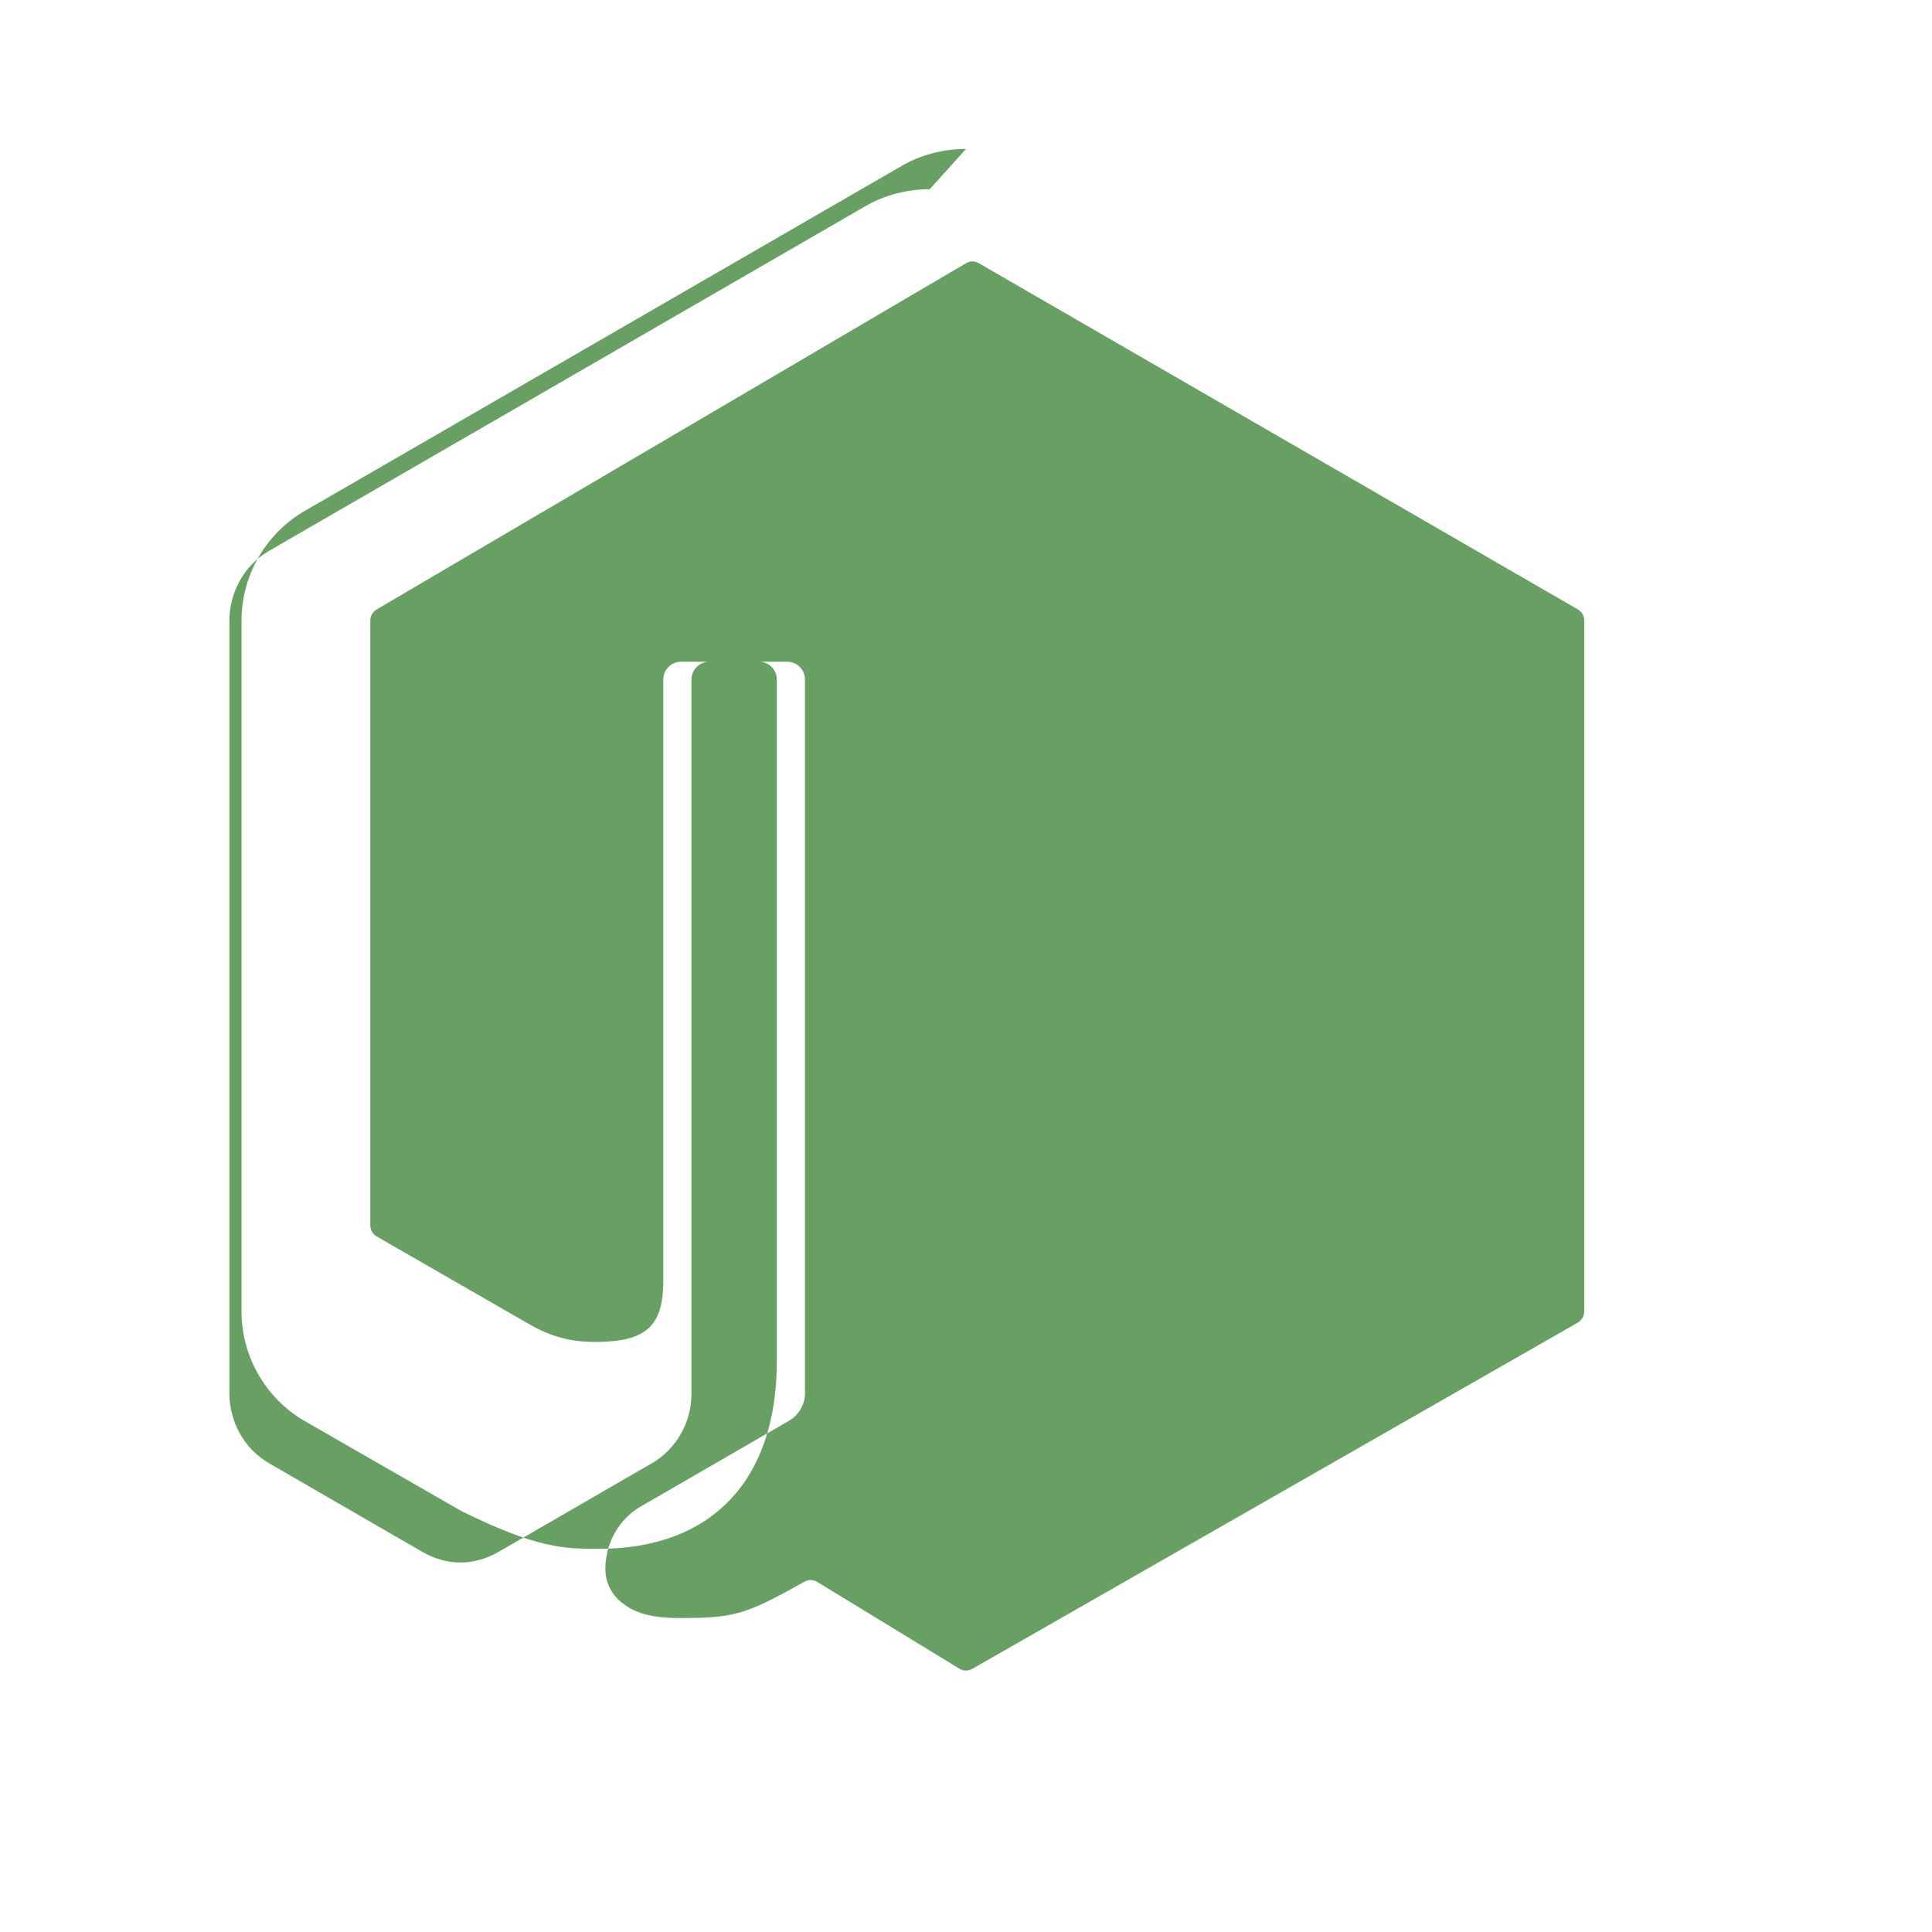
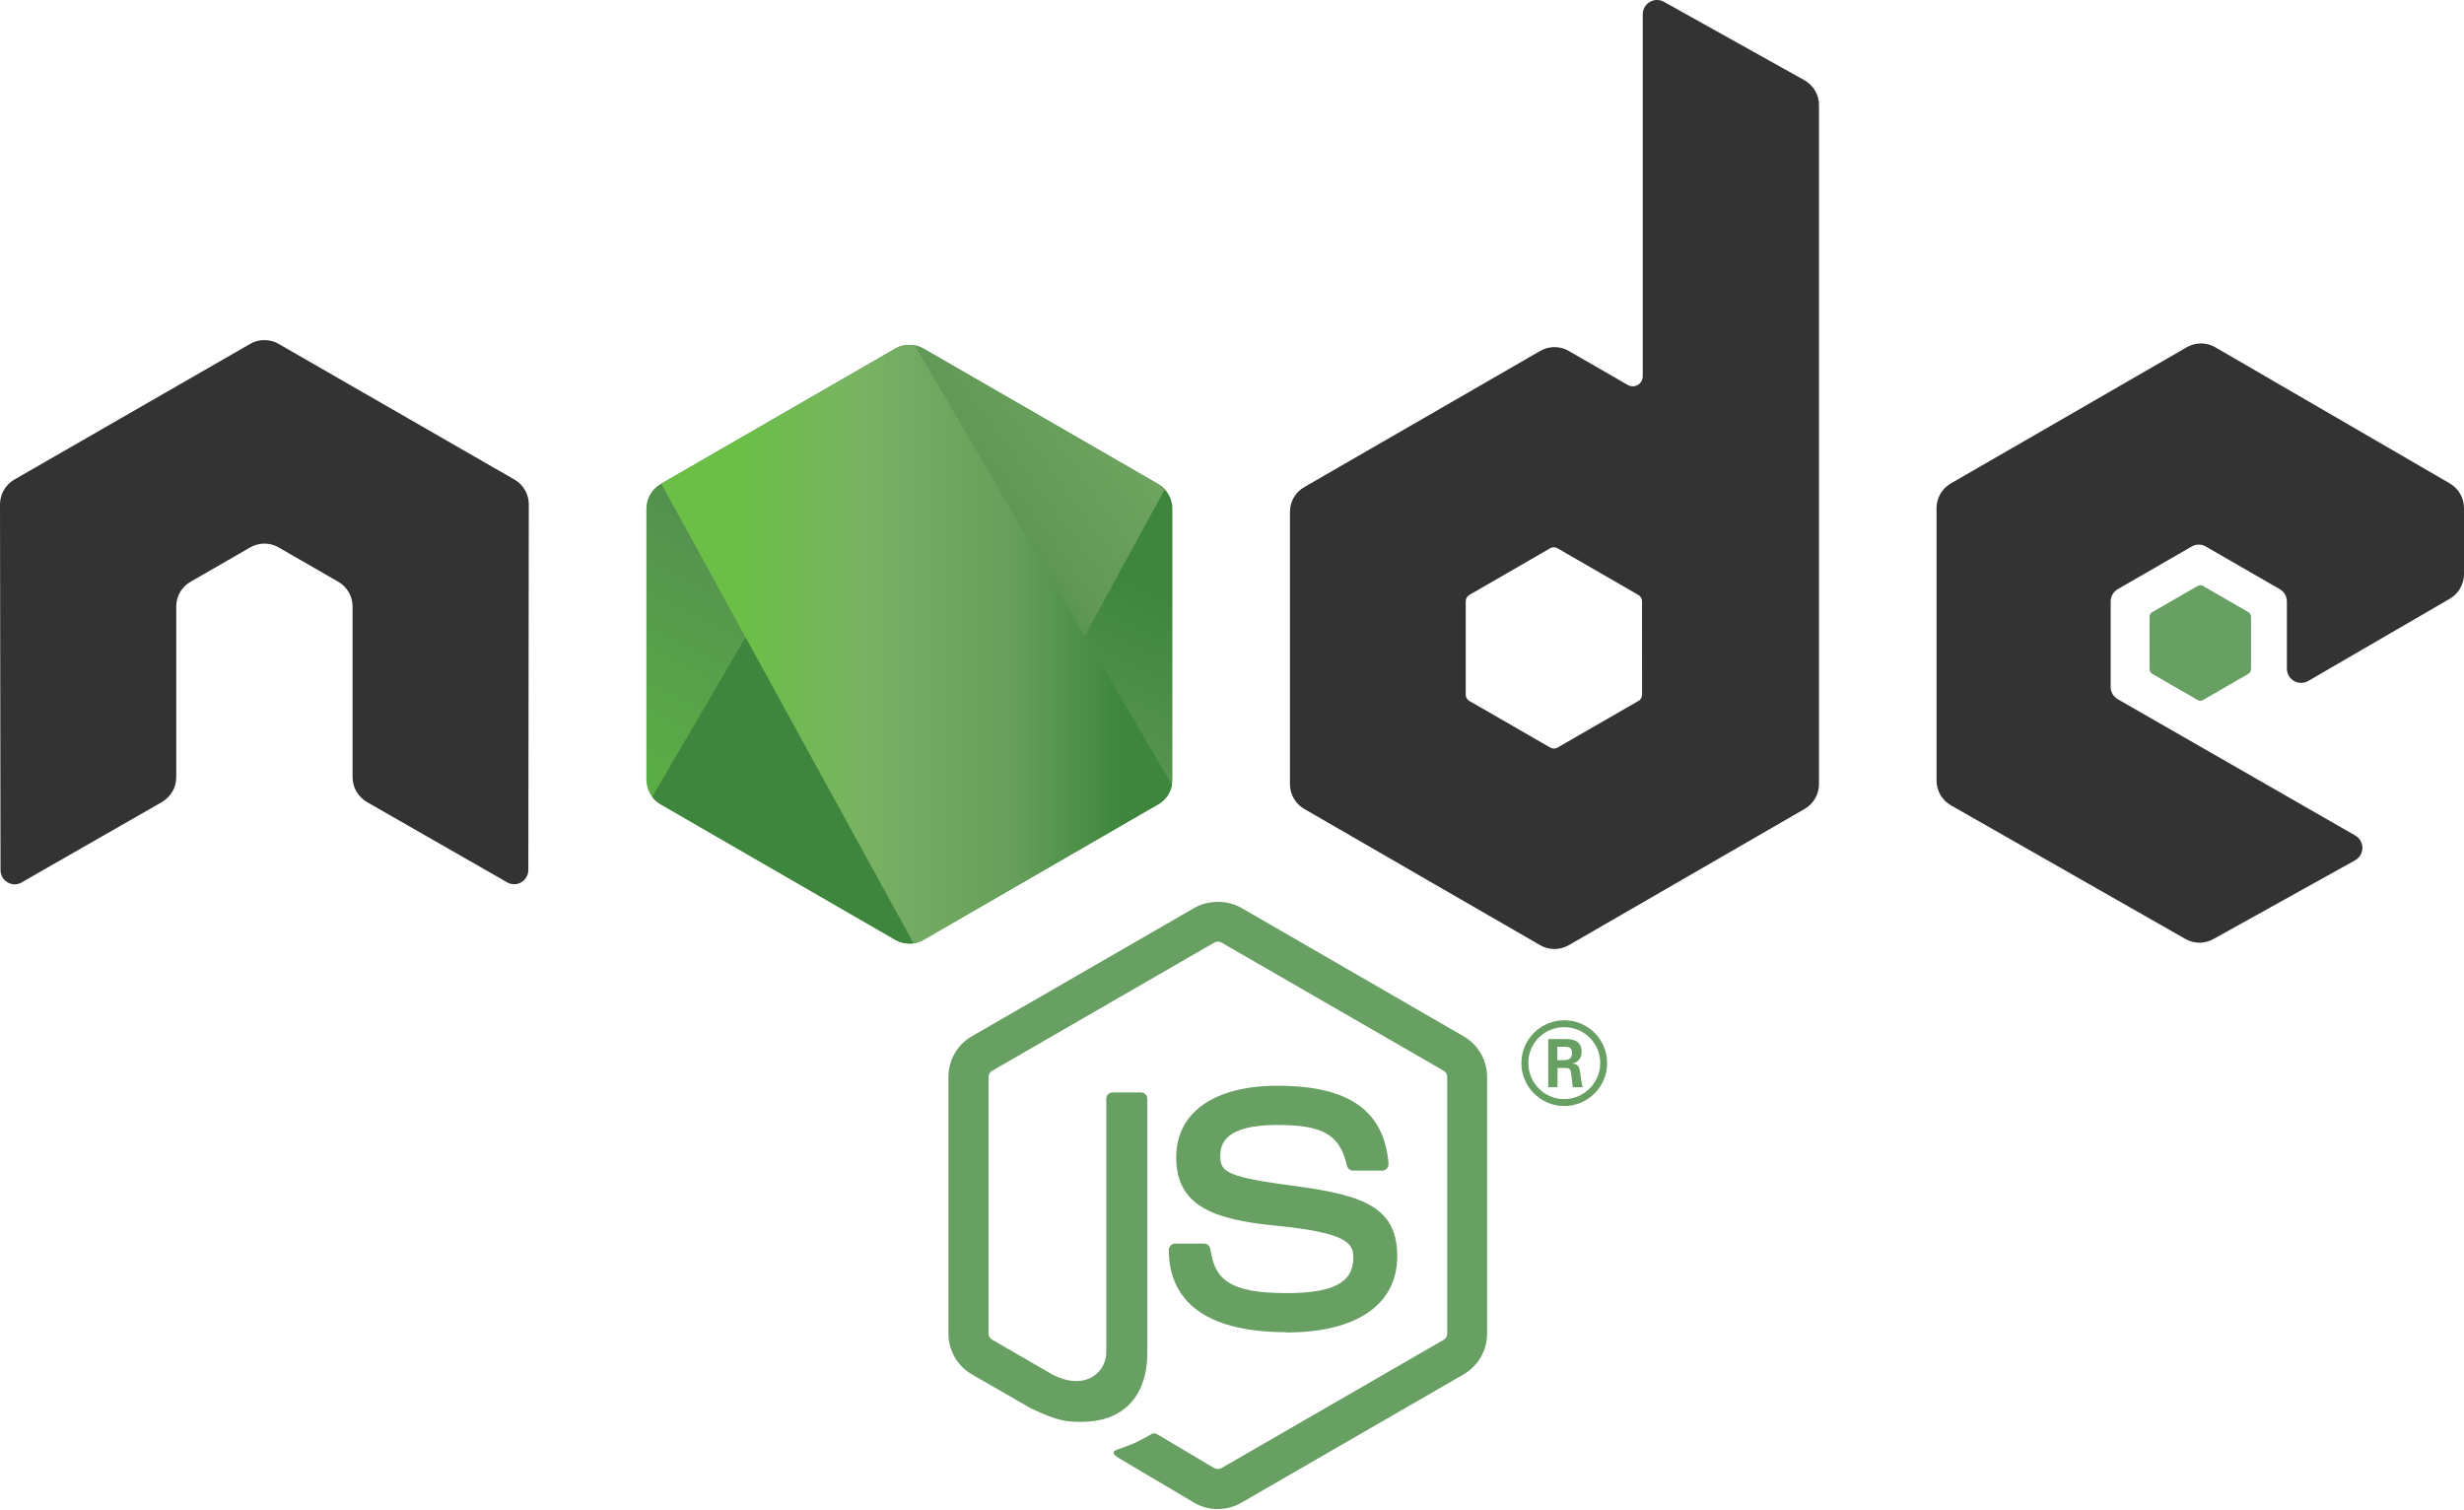
- <svg xmlns="http://www.w3.org/2000/svg" viewBox="0 0 24 24">
-   <path fill="#68a063" d="M12 1.85c-.27 0-.55.07-.78.2l-7.44 4.3c-.48.28-.78.8-.78 1.36v8.58c0 .56.3 1.08.78 1.36l1.95 1.12c.95.47 1.29.47 1.71.47 1.4 0 2.21-.85 2.21-2.33V8.44c0-.12-.1-.22-.22-.22h-.97c-.12 0-.22.1-.22.22v7.47c0 .58-.23.76-.85.76-.33 0-.58-.08-.85-.24l-1.86-1.07c-.05-.03-.08-.08-.08-.14V7.71c0-.06.03-.11.08-.14L12 3.27c.05-.03.11-.03.16 0l7.44 4.3c.05.03.08.08.08.14v8.58c0 .06-.03.11-.08.14L12.08 20.73c-.05.03-.11.03-.16 0L10.15 19.65c-.05-.03-.11-.03-.16 0-.73.41-.87.45-1.55.45-.36 0-.56-.07-.7-.18-.14-.1-.22-.26-.22-.43 0-.31.16-.61.43-.77l1.85-1.07c.12-.07.2-.2.2-.34V8.44c0-.12-.1-.22-.22-.22h-.97c-.12 0-.22.1-.22.22v8.87c0 .35-.18.68-.48.86l-1.92 1.11c-.14.08-.3.13-.47.13-.17 0-.33-.05-.47-.13l-1.92-1.11c-.3-.18-.48-.51-.48-.86V7.71c0-.35.18-.68.48-.86l7.44-4.3c.23-.13.51-.2.78-.2z" />
-   <path fill="#68a063" d="M14.67 8.34c-2.8 0-3.35 1.29-3.35 2.37 0 .58.23.86.61 1.15l3.15 1.83c.13.07.2.2.2.34v.45c0 .12-.1.22-.22.22h-1.1c-.12 0-.22-.1-.22-.22v-.27c0-.12-.1-.22-.22-.22h-.97c-.12 0-.22.1-.22.22v.27c0 .95.51 1.49 1.63 1.49h1.1c.85 0 1.63-.68 1.63-1.49v-.45c0-.59-.32-1.15-.85-1.44l-3.15-1.83c-.32-.19-.46-.42-.46-.71 0-.69.61-.95 1.52-.95 1.22 0 1.83.53 1.83 1.46v.11c0 .12.1.22.22.22h.97c.12 0 .22-.1.22-.22v-.11c0-1.53-.93-2.4-3.24-2.4z" />
+ <svg xmlns="http://www.w3.org/2000/svg" width="589.827" height="361.238" version="1.2" viewBox="0 0 442.37 270.929">
+   <defs>
+     <clipPath id="a">
+       <path d="M239.03 226.605l-42.13 24.317c-1.578.91-2.546 2.59-2.546 4.406v48.668c0 1.817.968 3.496 2.546 4.406l42.133 24.336c1.575.907 3.517.907 5.09 0l42.126-24.336c1.57-.91 2.54-2.59 2.54-4.406v-48.668c0-1.816-.97-3.496-2.55-4.406l-42.12-24.317c-.79-.453-1.67-.68-2.55-.68-.88 0-1.76.227-2.55.68" />
+     </clipPath>
+     <linearGradient id="b" x1="-.348" x2="1.251" gradientTransform="rotate(116.114 53.1 202.97) scale(86.48)" gradientUnits="userSpaceOnUse">
+       <stop offset=".3" stop-color="#3E863D" />
+       <stop offset=".5" stop-color="#55934F" />
+       <stop offset=".8" stop-color="#5AAD45" />
+     </linearGradient>
+     <clipPath id="c">
+       <path d="M195.398 307.086c.403.523.907.976 1.5 1.316l36.14 20.875 6.02 3.46c.9.52 1.926.74 2.934.665.336-.027.672-.09 1-.183l44.434-81.36c-.34-.37-.738-.68-1.184-.94l-27.586-15.93-14.582-8.39c-.414-.24-.863-.41-1.32-.53zm0 0" />
+     </clipPath>
+     <linearGradient id="d" x1="-.456" x2=".582" gradientTransform="rotate(-36.46 550.846 -214.337) scale(132.798)" gradientUnits="userSpaceOnUse">
+       <stop offset=".57" stop-color="#3E863D" />
+       <stop offset=".72" stop-color="#619857" />
+       <stop offset="1" stop-color="#76AC64" />
+     </linearGradient>
+     <clipPath id="e">
+       <path d="M241.066 225.953c-.707.07-1.398.29-2.035.652l-42.01 24.247 45.3 82.51c.63-.09 1.25-.3 1.81-.624l42.13-24.336c1.3-.754 2.19-2.03 2.46-3.476l-46.18-78.89c-.34-.067-.68-.102-1.03-.102-.14 0-.28.007-.42.02" />
+     </clipPath>
+     <linearGradient id="f" x1=".043" x2=".984" gradientTransform="translate(192.862 279.652) scale(97.417)" gradientUnits="userSpaceOnUse">
+       <stop offset=".16" stop-color="#6BBF47" />
+       <stop offset=".38" stop-color="#79B461" />
+       <stop offset=".47" stop-color="#75AC64" />
+       <stop offset=".7" stop-color="#659E5A" />
+       <stop offset=".9" stop-color="#3E863D" />
+     </linearGradient>
+   </defs>
+   <path fill="#689f63" d="M218.647 270.93c-1.46 0-2.91-.383-4.19-1.12l-13.337-7.896c-1.992-1.114-1.02-1.508-.363-1.735 2.656-.93 3.195-1.14 6.03-2.75.298-.17.688-.11.993.07l10.246 6.08c.37.2.895.2 1.238 0l39.95-23.06c.37-.21.61-.64.61-1.08v-46.1c0-.46-.24-.87-.618-1.1l-39.934-23.04c-.37-.22-.86-.22-1.23 0l-39.926 23.04c-.387.22-.633.65-.633 1.09v46.1c0 .44.24.86.62 1.07l10.94 6.32c5.94 2.97 9.57-.53 9.57-4.05v-45.5c0-.65.51-1.15 1.16-1.15h5.06c.63 0 1.15.5 1.15 1.15v45.52c0 7.92-4.32 12.47-11.83 12.47-2.31 0-4.13 0-9.21-2.5l-10.48-6.04c-2.59-1.5-4.19-4.3-4.19-7.29v-46.1c0-3 1.6-5.8 4.19-7.28l39.99-23.07c2.53-1.43 5.89-1.43 8.4 0l39.94 23.08c2.58 1.49 4.19 4.28 4.19 7.28v46.1c0 2.99-1.61 5.78-4.19 7.28l-39.94 23.07c-1.28.74-2.73 1.12-4.21 1.12" />
+   <path fill="#689f63" d="M230.987 239.164c-17.48 0-21.145-8.024-21.145-14.754 0-.64.516-1.15 1.157-1.15h5.16c.57 0 1.05.415 1.14.978.78 5.258 3.1 7.91 13.67 7.91 8.42 0 12-1.902 12-6.367 0-2.57-1.02-4.48-14.1-5.76-10.94-1.08-17.7-3.49-17.7-12.24 0-8.06 6.8-12.86 18.19-12.86 12.79 0 19.13 4.44 19.93 13.98.03.33-.09.65-.31.89-.22.23-.53.37-.85.37h-5.19c-.54 0-1.01-.38-1.12-.9-1.25-5.53-4.27-7.3-12.48-7.3-9.19 0-10.26 3.2-10.26 5.6 0 2.91 1.26 3.76 13.66 5.4 12.28 1.63 18.11 3.93 18.11 12.56 0 8.7-7.26 13.69-19.92 13.69m48.66-48.89h1.34c1.1 0 1.31-.77 1.31-1.22 0-1.18-.81-1.18-1.26-1.18h-1.38zm-1.63-3.78h2.97c1.02 0 3.02 0 3.02 2.28 0 1.59-1.02 1.92-1.63 2.12 1.19.08 1.27.86 1.43 1.96.08.69.21 1.88.45 2.28h-1.83c-.05-.4-.33-2.6-.33-2.72-.12-.49-.29-.73-.9-.73h-1.51v3.46h-1.67zm-3.57 4.3c0 3.58 2.89 6.48 6.44 6.48 3.58 0 6.47-2.96 6.47-6.48 0-3.59-2.93-6.44-6.48-6.44-3.5 0-6.44 2.81-6.44 6.43m14.16.03c0 4.24-3.47 7.7-7.7 7.7-4.2 0-7.7-3.42-7.7-7.7 0-4.36 3.58-7.7 7.7-7.7 4.15 0 7.69 3.35 7.69 7.7" />
+   <path fill="#333" fill-rule="evenodd" d="M94.936 90.55c0-1.84-.97-3.53-2.558-4.445l-42.356-24.37c-.715-.42-1.516-.64-2.328-.67h-.438c-.812.03-1.613.25-2.34.67L2.562 86.105C.984 87.025 0 88.715 0 90.555l.093 65.64c0 .91.47 1.76 1.27 2.21.78.48 1.76.48 2.54 0l25.18-14.42c1.59-.946 2.56-2.618 2.56-4.44V108.88c0-1.83.97-3.52 2.555-4.43l10.72-6.174c.796-.46 1.67-.688 2.56-.688.876 0 1.77.226 2.544.687l10.715 6.172c1.586.91 2.56 2.6 2.56 4.43v30.663c0 1.82.983 3.5 2.565 4.44l25.164 14.41c.79.47 1.773.47 2.56 0 .776-.45 1.268-1.3 1.268-2.21zm199.868 34.176c0 .457-.243.88-.64 1.106l-14.548 8.386c-.395.227-.883.227-1.277 0l-14.55-8.386c-.4-.227-.64-.65-.64-1.106V107.93c0-.458.24-.88.63-1.11l14.54-8.4c.4-.23.89-.23 1.29 0l14.55 8.4c.4.23.64.652.64 1.11zM298.734.324c-.794-.442-1.76-.43-2.544.027-.78.46-1.262 1.3-1.262 2.21v65c0 .64-.34 1.23-.894 1.55-.55.32-1.235.32-1.79 0L281.634 63c-1.58-.914-3.526-.914-5.112 0l-42.37 24.453c-1.583.91-2.56 2.6-2.56 4.42v48.92c0 1.83.977 3.51 2.56 4.43l42.37 24.47c1.582.91 3.53.91 5.117 0l42.37-24.48c1.58-.92 2.56-2.6 2.56-4.43V18.863c0-1.856-1.01-3.563-2.63-4.47zm141.093 107.164c1.574-.914 2.543-2.602 2.543-4.422V91.21c0-1.824-.97-3.507-2.547-4.425l-42.1-24.44c-1.59-.92-3.54-.92-5.13 0l-42.36 24.45c-1.59.92-2.56 2.6-2.56 4.43v48.9c0 1.84.99 3.54 2.58 4.45l42.09 23.99c1.55.89 3.45.9 5.02.03l25.46-14.15c.8-.45 1.31-1.3 1.31-2.22 0-.92-.49-1.78-1.29-2.23l-42.62-24.46c-.8-.45-1.29-1.3-1.29-2.21v-15.34c0-.916.48-1.76 1.28-2.216l13.26-7.65c.79-.46 1.76-.46 2.55 0l13.27 7.65c.79.45 1.28 1.3 1.28 2.21v12.06c0 .91.49 1.76 1.28 2.22.79.45 1.77.45 2.56-.01zm0 0" />
+   <path fill="#689f63" fill-rule="evenodd" d="M394.538 105.2c.3-.177.676-.177.98 0l8.13 4.69c.304.176.49.5.49.85v9.39c0 .35-.186.674-.49.85l-8.13 4.69c-.304.177-.68.177-.98 0l-8.125-4.69c-.31-.176-.5-.5-.5-.85v-9.39c0-.35.18-.674.49-.85zm0 0" />
+   <g clip-path="url(#a)" transform="translate(-78.306 -164.016)">
+     <path fill="url(#b)" d="M331.363 246.793l-118.715-58.19-60.87 124.174L270.49 370.97zm0 0" />
+   </g>
+   <g clip-path="url(#c)" transform="translate(-78.306 -164.016)">
+     <path fill="url(#d)" d="M144.07 264.004l83.825 113.453 110.86-81.906-83.83-113.45zm0 0" />
+   </g>
+   <g clip-path="url(#e)" transform="translate(-78.306 -164.016)">
+     <path fill="url(#f)" d="M197.02 225.934v107.43h91.683v-107.43zm0 0" />
+   </g>
</svg>
